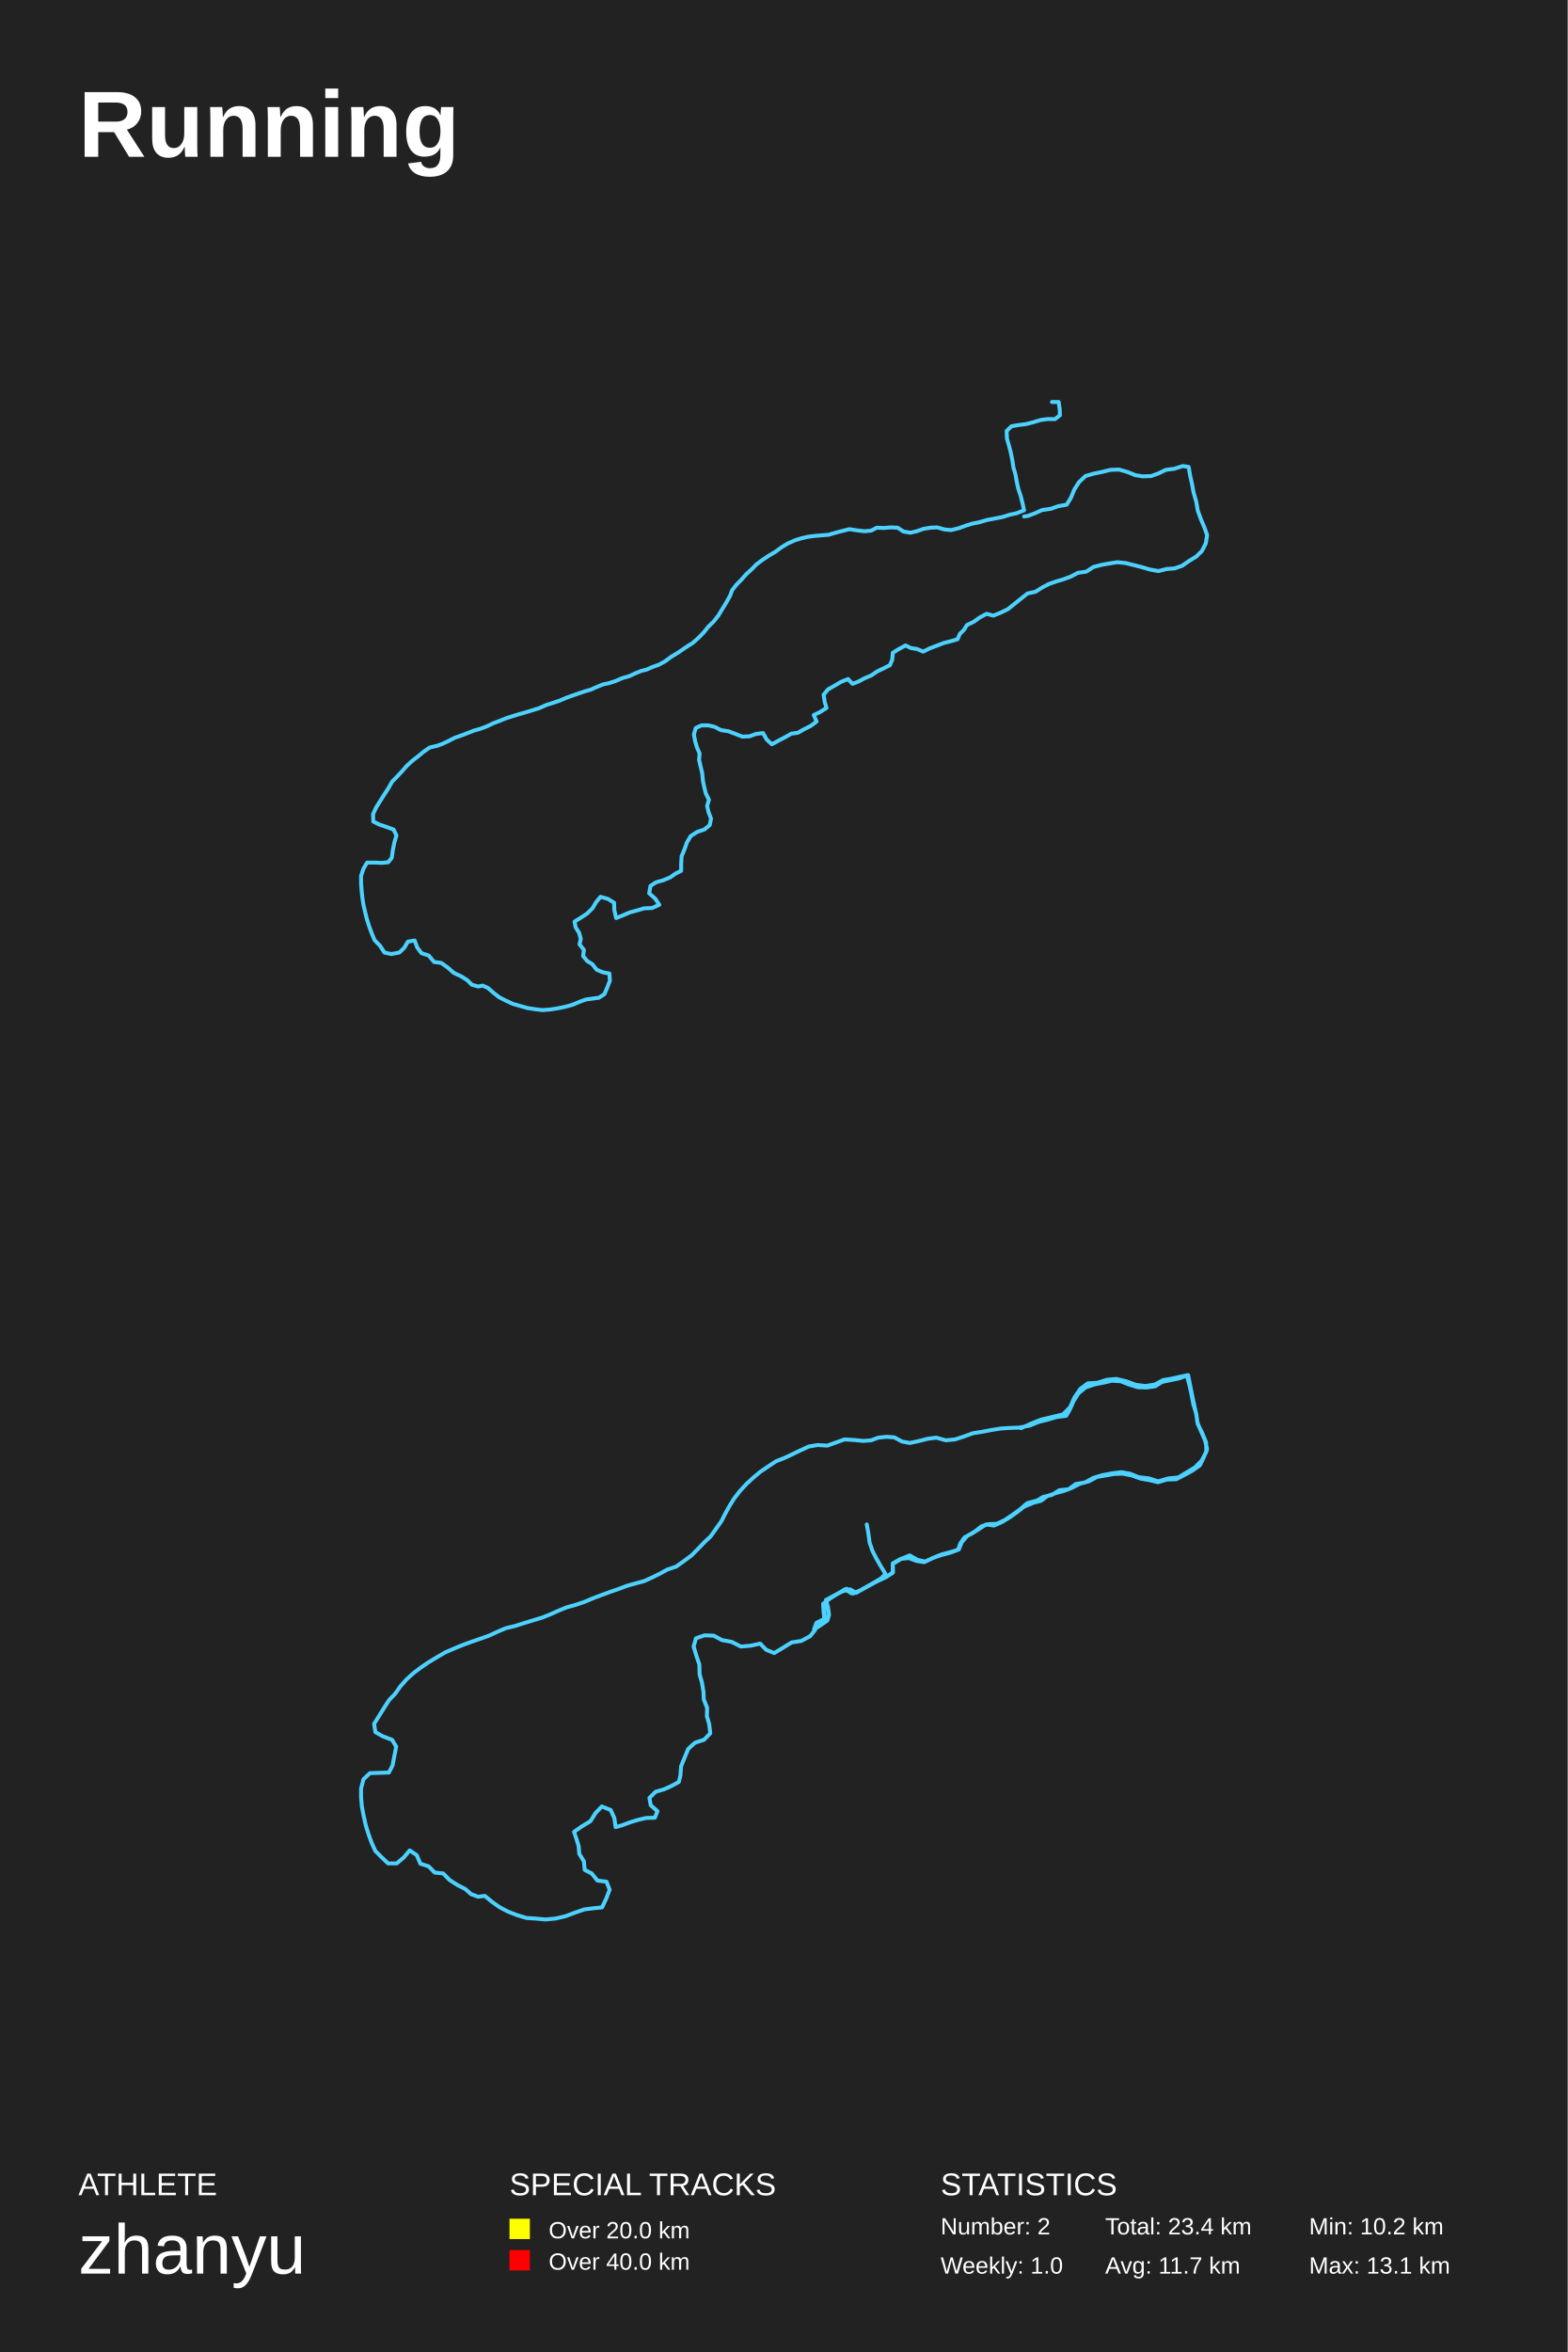
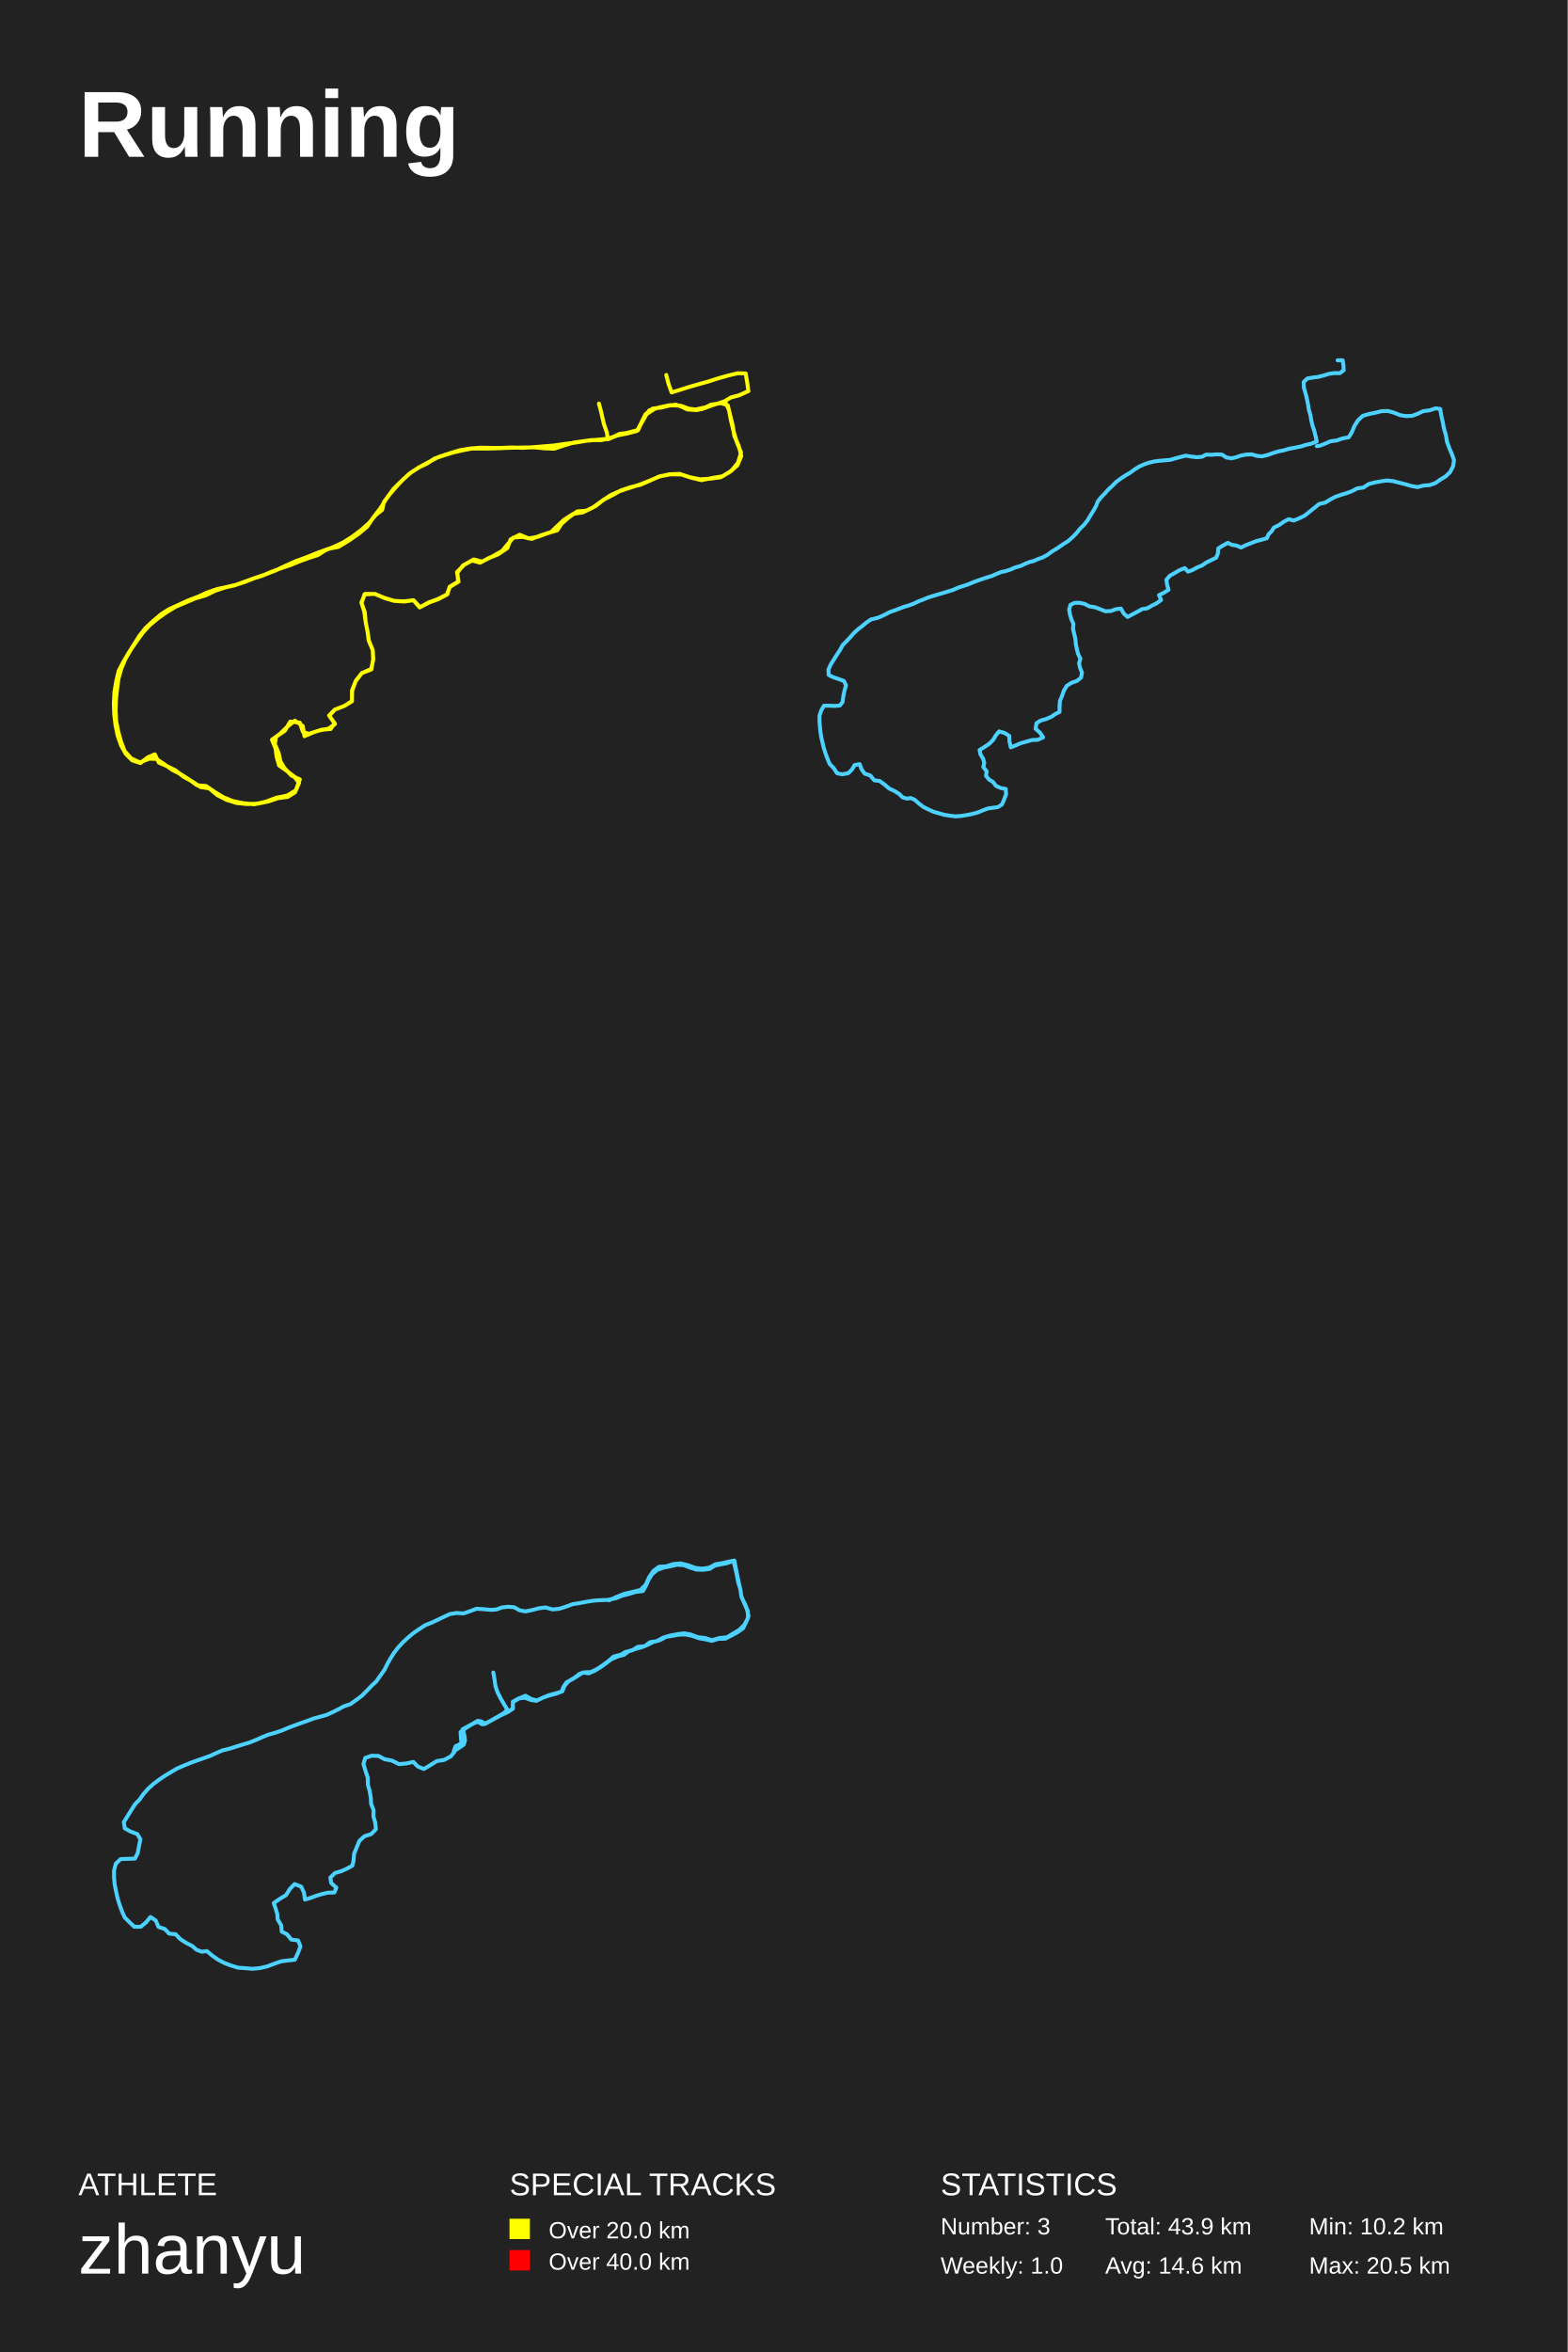
<svg xmlns="http://www.w3.org/2000/svg" baseProfile="full" height="300mm" version="1.1" viewBox="0,0,200,300" width="200mm">
  <defs />
  <rect fill="#222222" height="300" width="200" x="0" y="0" />
  <text fill="#FFFFFF" style="font-size:12px; font-family:Arial; font-weight:bold;" x="10" y="20">Running</text>
  <text fill="#FFFFFF" style="font-size:4px; font-family:Arial" x="10" y="280">ATHLETE</text>
  <text fill="#FFFFFF" style="font-size:9px; font-family:Arial" x="10" y="290">zhanyu</text>
  <text fill="#FFFFFF" style="font-size:4px; font-family:Arial" x="65" y="280">SPECIAL TRACKS</text>
  <rect fill="yellow" height="2.6" width="2.6" x="65" y="283" />
  <text fill="#FFFFFF" style="font-size:3px; font-family:Arial" x="70" y="285.5">Over 20.0 km</text>
  <rect fill="red" height="2.6" width="2.6" x="65" y="287" />
  <text fill="#FFFFFF" style="font-size:3px; font-family:Arial" x="70" y="289.5">Over 40.0 km</text>
  <text fill="#FFFFFF" style="font-size:4px; font-family:Arial" x="120" y="280">STATISTICS</text>
-   <text fill="#FFFFFF" style="font-size:3px; font-family:Arial" x="120" y="285">Number: 2</text>
+   <text fill="#FFFFFF" style="font-size:3px; font-family:Arial" x="120" y="285">Number: 3</text>
  <text fill="#FFFFFF" style="font-size:3px; font-family:Arial" x="120" y="290">Weekly: 1.0</text>
-   <text fill="#FFFFFF" style="font-size:3px; font-family:Arial" x="141" y="285">Total: 23.4 km</text>
-   <text fill="#FFFFFF" style="font-size:3px; font-family:Arial" x="141" y="290">Avg: 11.7 km</text>
+   <text fill="#FFFFFF" style="font-size:3px; font-family:Arial" x="141" y="285">Total: 43.9 km</text>
+   <text fill="#FFFFFF" style="font-size:3px; font-family:Arial" x="141" y="290">Avg: 14.6 km</text>
  <text fill="#FFFFFF" style="font-size:3px; font-family:Arial" x="167" y="285">Min: 10.2 km</text>
-   <text fill="#FFFFFF" style="font-size:3px; font-family:Arial" x="167" y="290">Max: 13.1 km</text>
-   <polyline fill="none" points="130.649,65.878 131.146,65.802 132.042,65.464 132.971,65.05 134.065,64.899 135.027,64.56 136.088,64.372 136.619,63.507 137.05,62.453 137.647,61.512 138.477,60.721 139.505,60.42 140.6,60.194 141.661,59.931 142.756,59.893 143.817,60.194 144.845,60.608 145.774,60.759 146.869,60.721 147.797,60.383 148.726,59.931 149.854,59.78 150.882,59.442 151.645,59.555 151.844,60.721 152.076,61.738 152.275,62.829 152.607,63.958 152.806,65.125 153.204,66.216 153.635,67.233 154.0,68.249 153.834,69.303 153.337,70.281 152.607,70.996 151.678,71.561 150.816,72.163 149.854,72.502 148.826,72.577 147.797,72.84 146.736,72.652 145.708,72.351 144.679,72.088 143.618,71.824 142.557,71.711 141.561,71.862 140.533,72.05 139.505,72.313 138.576,72.916 137.515,73.066 136.586,73.555 135.657,73.894 134.762,74.158 133.8,74.496 132.937,74.948 132.108,75.475 131.08,75.701 130.184,76.416 129.388,77.056 128.592,77.695 127.663,78.147 126.735,78.523 125.872,78.297 125.01,78.749 124.214,79.314 123.351,79.728 122.986,80.33 122.456,80.857 122.157,81.534 121.262,81.798 120.366,82.023 119.504,82.362 118.608,82.701 117.779,83.115 116.983,82.776 116.22,82.663 115.523,82.324 114.628,82.814 113.898,83.265 113.832,84.131 113.533,84.846 112.704,85.26 111.908,85.636 111.145,86.163 110.316,86.502 109.486,86.953 108.757,87.217 108.193,86.615 107.33,86.953 106.501,87.443 105.639,87.932 105.075,88.609 105.208,89.513 105.44,90.303 104.611,90.83 103.814,91.206 104.179,92.034 103.416,92.599 102.587,93.013 101.791,93.464 100.962,93.577 100.166,94.029 99.303,94.48 98.474,94.932 97.811,94.33 97.346,93.502 96.451,93.615 95.622,93.916 94.693,93.953 93.83,93.615 92.935,93.276 91.973,93.126 91.177,92.712 90.381,92.523 89.485,92.523 88.756,92.862 88.523,93.69 88.689,94.556 88.921,95.346 89.253,96.099 89.187,96.927 89.386,97.792 89.585,98.62 89.684,99.636 89.85,100.426 90.049,101.217 90.447,102.007 90.215,102.797 90.381,103.55 90.713,104.416 90.547,105.243 89.85,105.808 88.955,106.109 88.125,106.636 87.628,107.464 87.329,108.329 86.964,109.195 86.898,110.136 86.898,111.076 86.201,111.415 85.505,111.904 84.609,112.281 83.681,112.544 82.984,112.996 82.818,113.937 83.581,114.614 84.112,115.404 83.183,115.818 82.188,115.856 81.292,116.119 80.33,116.383 79.369,116.797 78.606,117.098 78.373,116.082 78.34,115.141 77.544,114.652 76.615,114.388 76.052,115.065 75.587,115.856 74.891,116.533 74.095,117.06 73.299,117.549 73.431,118.264 73.896,119.017 74.095,119.769 73.929,120.447 74.493,121.162 74.393,121.952 74.924,122.592 75.554,122.968 76.118,123.683 76.914,124.022 77.743,124.172 77.81,125.075 77.478,125.941 77.113,126.806 76.416,127.258 75.62,127.371 74.758,127.484 73.929,127.785 73.033,128.161 72.071,128.425 71.143,128.613 70.181,128.763 69.219,128.838 68.257,128.726 67.295,128.575 66.366,128.312 65.437,128.048 64.542,127.634 63.713,127.22 62.983,126.656 62.253,126.016 61.59,125.715 60.993,125.828 60.197,125.602 59.633,125.038 58.87,124.549 57.908,124.097 57.079,123.382 56.283,122.818 55.387,122.705 54.69,121.877 53.762,121.576 53.231,120.861 52.899,119.958 52.037,120.108 51.572,120.898 50.942,121.5 49.914,121.689 49.052,121.5 48.455,120.597 47.791,119.92 47.459,119.13 47.095,118.151 46.796,117.21 46.597,116.383 46.365,115.404 46.232,114.501 46.133,113.598 46.066,112.657 46.066,111.716 46.365,110.813 46.829,110.023 47.891,110.023 48.687,110.06 49.516,109.985 49.98,109.421 50.113,108.442 50.312,107.464 50.577,106.561 50.213,105.808 49.284,105.469 48.388,105.168 47.625,104.792 47.592,103.851 47.99,102.985 48.488,102.195 48.985,101.405 49.549,100.539 50.014,99.711 50.644,99.072 51.274,98.394 51.904,97.679 52.601,97.039 53.33,96.475 54.06,95.873 54.823,95.346 55.785,95.12 56.415,94.894 57.211,94.518 58.007,94.104 58.77,93.841 59.566,93.539 60.429,93.201 61.225,92.975 62.054,92.674 62.916,92.26 63.713,91.959 64.542,91.62 65.371,91.357 66.233,91.093 67.029,90.867 67.892,90.604 68.754,90.341 69.683,89.927 70.512,89.663 71.408,89.362 72.204,89.023 73.033,88.722 73.896,88.421 74.692,88.158 75.355,87.97 76.118,87.631 76.947,87.292 77.677,87.142 78.506,86.878 79.369,86.502 80.297,86.238 81.093,85.862 81.856,85.561 82.486,85.41 83.249,85.072 84.012,84.808 84.842,84.357 85.604,83.792 86.533,83.228 87.462,82.588 88.357,82.023 89.12,81.346 89.817,80.631 90.348,79.953 91.044,79.276 91.641,78.523 92.139,77.695 92.67,76.83 93.134,76.002 93.399,75.287 93.963,74.572 94.593,73.932 95.19,73.254 95.854,72.652 96.517,71.975 97.28,71.41 98.076,70.883 98.905,70.394 99.668,69.829 100.464,69.34 101.393,68.926 102.222,68.663 103.018,68.475 103.881,68.362 104.776,68.286 105.705,68.211 106.601,67.948 107.463,67.722 108.359,67.496 109.321,67.647 110.283,67.759 111.145,67.684 111.842,67.308 112.77,67.345 113.633,67.27 114.528,67.308 115.258,67.797 116.154,67.948 116.95,67.759 117.812,67.458 118.708,67.308 119.57,67.27 120.499,67.534 121.328,67.609 122.29,67.383 123.219,67.044 124.081,66.781 125.01,66.593 125.905,66.329 126.9,66.141 127.862,65.953 128.824,65.652 129.687,65.464 130.649,65.087 130.45,64.184 130.217,63.243 129.919,62.377 129.72,61.474 129.554,60.533 129.289,59.63 129.156,58.727 128.957,57.748 128.725,56.845 128.459,55.941 128.426,54.963 129.057,54.361 129.985,54.21 130.881,54.097 131.776,53.871 132.771,53.57 133.601,53.457 134.596,53.457 135.226,52.968 135.193,52.178 135.06,51.274 134.198,51.274" stroke="#4DD2FF" stroke-linecap="round" stroke-linejoin="round" stroke-width="0.5" />
-   <polyline fill="none" points="130.251,182.17 131.577,181.568 132.805,181.079 134.231,180.74 135.624,180.401 136.52,179.498 137.05,178.294 137.813,177.165 138.775,176.45 140.002,176.374 141.197,175.998 142.424,175.885 143.684,176.186 144.912,176.638 146.106,176.788 147.333,176.6 148.361,176.036 149.489,175.847 150.65,175.584 151.579,175.396 151.844,176.751 152.076,177.917 152.342,179.159 152.607,180.364 152.806,181.643 153.37,182.772 153.867,183.977 153.9,185.181 153.303,186.31 152.441,187.176 151.38,187.816 150.318,188.456 149.058,188.568 147.764,188.945 146.57,188.568 145.276,188.418 144.149,187.966 143.054,187.778 141.86,187.929 140.666,188.154 139.505,188.493 138.41,189.095 137.249,189.284 136.321,189.961 135.16,190.074 134.198,190.676 133.07,190.94 132.307,191.391 131.047,191.73 130.085,192.558 129.156,193.235 128.194,193.875 127.166,194.364 126.171,194.402 125.242,194.665 124.38,195.343 123.351,195.945 122.688,196.735 122.323,197.639 121.229,197.977 120.101,198.278 119.072,198.692 118.011,199.182 117.049,198.956 116.054,198.391 114.959,198.843 113.898,199.483 113.931,200.536 113.036,201.176 111.974,201.628 110.913,202.192 109.851,202.795 108.889,203.246 108.027,202.644 106.966,203.209 105.937,203.773 105.174,204.526 105.174,205.504 105.274,206.483 104.179,206.972 103.98,207.913 103.35,208.703 102.222,209.305 100.995,209.493 99.9,210.171 98.773,210.848 97.744,210.434 96.982,209.644 95.787,209.907 94.527,210.02 93.333,209.418 92.106,209.192 91.044,208.628 89.883,208.59 88.789,208.967 88.49,210.02 88.855,211.225 89.22,212.316 89.253,213.558 89.552,214.612 89.751,215.816 89.784,216.757 90.215,217.848 90.182,218.902 90.48,219.918 90.613,221.085 89.817,221.912 88.656,222.289 87.794,223.079 87.362,224.133 86.898,225.262 86.799,226.504 86.6,227.294 85.704,227.783 84.709,228.235 83.647,228.536 82.851,229.326 83.017,230.267 83.88,231.019 83.548,231.847 82.42,231.885 81.326,232.148 80.463,232.412 79.335,232.826 78.539,233.052 78.373,231.885 77.909,230.869 76.781,230.417 75.985,231.245 75.322,232.299 74.26,232.939 73.232,233.654 73.531,234.519 73.829,235.498 73.896,236.438 74.493,237.417 74.592,238.508 75.488,238.96 76.217,239.863 77.378,240.013 77.776,241.029 77.345,242.158 76.814,243.287 75.72,243.4 74.526,243.551 73.332,243.965 72.138,244.416 70.844,244.717 69.584,244.83 68.356,244.717 67.162,244.642 65.935,244.266 64.774,243.814 63.713,243.25 62.751,242.572 61.855,241.82 60.993,241.933 60.097,241.594 59.367,240.954 58.339,240.427 57.344,239.788 56.548,238.96 55.453,238.847 54.69,238.057 53.629,237.718 53.165,236.627 52.269,236.024 51.506,236.928 50.611,237.68 49.516,237.68 48.72,236.928 47.891,236.1 47.426,235.084 47.028,233.992 46.663,232.826 46.398,231.622 46.166,230.417 46.066,229.251 46.066,228.122 46.365,226.955 47.194,226.165 48.421,226.127 49.615,226.09 50.08,225.186 50.312,223.982 50.544,222.778 50.014,221.912 48.819,221.461 47.891,220.934 47.725,219.88 48.388,218.827 49.018,217.81 49.649,216.832 50.412,216.042 51.075,215.101 51.838,214.235 52.7,213.445 53.695,212.692 54.69,212.015 55.752,211.375 56.78,210.773 57.908,210.284 59.002,209.832 60.13,209.418 61.225,209.042 62.386,208.628 63.447,208.139 64.509,207.687 65.736,207.386 66.797,207.047 68.025,206.671 69.152,206.332 70.28,205.881 71.375,205.391 72.303,205.015 73.398,204.714 74.625,204.3 75.687,203.848 76.781,203.434 77.81,203.058 78.904,202.682 79.999,202.268 81.093,201.967 82.188,201.666 83.183,201.214 84.178,200.725 85.14,200.198 86.268,199.821 87.263,199.106 88.225,198.391 89.12,197.488 89.916,196.66 90.646,195.983 91.343,195.004 92.039,194.026 92.57,192.972 93.101,192.031 93.665,191.128 94.394,190.187 95.224,189.284 96.086,188.493 96.982,187.74 97.977,187.063 99.005,186.386 100.066,185.972 101.028,185.52 102.123,184.993 103.184,184.504 104.312,184.316 105.539,184.391 106.601,184.014 107.729,183.6 108.989,183.676 110.15,183.789 111.145,183.713 112.041,183.375 113.102,183.262 114.097,183.337 115.059,183.864 116.054,184.052 117.149,183.826 118.31,183.525 119.437,183.375 120.665,183.713 121.826,183.6 122.986,183.224 124.114,182.81 125.308,182.622 126.502,182.396 127.697,182.208 128.891,182.133 130.018,182.095 131.378,181.832 132.473,181.38 133.667,181.079 134.795,180.74 136.022,180.59 136.486,179.799 136.984,178.67 137.581,177.729 138.477,176.976 139.571,176.6 140.699,176.374 141.86,176.111 142.988,176.186 144.049,176.6 145.144,176.939 146.271,176.976 147.366,176.826 148.262,176.261 149.356,176.036 150.451,175.81 151.413,175.433 151.744,176.675 152.01,177.88 152.242,179.122 152.607,180.288 152.773,181.493 153.237,182.584 153.735,183.713 154.0,184.842 153.569,185.896 153.071,186.912 152.109,187.59 151.147,188.117 150.053,188.681 148.859,188.719 147.731,189.058 146.636,188.794 145.542,188.606 144.381,188.192 143.22,187.966 142.158,188.004 141.097,188.192 139.969,188.38 138.908,188.945 137.78,189.246 136.752,189.773 135.79,190.149 134.695,190.45 133.601,190.827 132.805,191.429 131.909,191.655 130.649,192.181 129.72,192.897 128.824,193.536 127.829,194.139 126.801,194.59 125.806,194.44 124.943,195.004 124.048,195.569 123.053,196.096 122.522,196.848 122.224,197.676 121.229,198.053 120.068,198.354 119.006,198.73 117.912,199.257 116.95,199.106 115.955,198.73 114.893,198.843 113.898,199.407 113.898,200.612 112.87,201.252 111.808,201.741 110.714,202.343 109.686,202.907 108.657,203.246 107.795,202.719 106.866,203.284 105.904,203.886 105.009,204.563 105.075,205.617 105.174,206.483 104.146,207.01 103.848,207.838 104.611,207.348 105.539,206.709 105.771,205.993 105.639,205.053 105.373,204.074 106.435,203.51 107.463,202.983 108.458,202.719 109.221,203.171 110.283,202.569 111.377,201.929 112.405,201.327 112.969,200.762 112.372,199.784 111.808,198.805 111.311,197.827 110.946,196.773 110.78,195.569 110.581,194.44" stroke="#4DD2FF" stroke-linecap="round" stroke-linejoin="round" stroke-width="0.5" />
+   <text fill="#FFFFFF" style="font-size:3px; font-family:Arial" x="167" y="290">Max: 20.5 km</text>
+   <polyline fill="none" points="76.409,51.475 76.704,52.589 77.023,54.009 77.44,55.234 77.538,56.041 78.765,55.54 80.041,55.289 81.292,54.955 81.881,53.897 82.495,52.811 83.599,52.087 84.875,51.809 86.225,51.614 87.525,52.087 88.752,52.227 90.028,51.948 91.206,51.586 92.482,51.169 92.997,52.282 93.243,53.591 93.586,55.011 94.003,56.403 94.543,57.712 94.15,59.02 93.341,60.023 92.187,60.746 90.862,60.969 89.488,61.248 88.212,60.941 86.912,60.524 85.587,60.496 84.188,60.746 82.912,61.303 81.636,61.804 80.336,62.222 79.06,62.64 77.882,63.169 76.728,63.948 75.6,64.756 74.324,65.368 73.146,65.535 71.968,66.287 71.011,67.178 70.299,67.874 69.048,68.264 67.846,68.737 66.643,68.486 65.49,68.57 64.803,69.377 64.067,70.268 62.791,70.992 61.49,71.633 60.435,71.354 59.208,72.05 58.3,72.969 58.497,74.194 57.392,74.862 57,75.837 55.847,76.421 54.693,76.839 53.54,77.479 52.755,76.56 51.552,76.7 50.301,76.644 49.025,76.254 47.798,75.753 46.498,75.809 46.13,76.922 46.547,78.119 46.645,79.317 46.89,80.542 47.062,81.711 47.553,82.936 47.626,84.105 47.356,85.33 46.154,85.859 45.369,86.889 44.927,88.114 44.903,89.45 43.946,90.035 42.719,90.508 42.007,91.288 42.743,92.346 41.934,92.93 40.707,93.181 39.406,93.598 38.645,93.348 38.253,92.179 37.026,92.039 36.339,93.209 35.21,93.988 35.063,94.907 35.554,96.076 35.774,97.106 36.265,97.941 37.173,98.916 38.253,99.417 37.738,100.809 36.633,101.477 35.235,101.755 33.91,102.256 32.437,102.59 31.063,102.451 29.689,102.173 28.462,101.672 27.333,100.976 26.278,100.252 25.15,100.168 24.143,99.444 23.015,98.721 22.009,98.22 20.978,97.496 19.947,96.8 19.04,96.772 17.837,97.245 16.708,96.716 15.899,95.798 15.432,94.573 15.089,93.32 14.819,91.984 14.745,90.564 14.794,89.2 14.942,87.863 15.113,86.555 15.482,85.274 15.997,84.049 16.733,82.797 17.518,81.655 18.279,80.625 19.138,79.706 20.144,78.871 21.248,78.092 22.401,77.396 23.653,76.867 24.88,76.338 26.229,75.948 27.432,75.363 28.683,74.946 29.91,74.667 31.137,74.222 32.437,73.748 33.836,73.275 35.136,72.774 36.363,72.189 37.738,71.577 39.185,71.048 40.559,70.491 41.934,69.99 43.16,69.767 44.485,68.96 45.737,68.097 46.841,67.178 47.626,66.009 48.559,64.784 49.344,63.531 50.203,62.361 51.209,61.359 52.264,60.385 53.417,59.633 54.595,58.992 55.92,58.296 57.27,57.851 58.619,57.433 59.969,57.211 61.343,57.099 62.742,57.127 63.993,57.127 65.318,57.071 66.692,57.127 67.968,57.043 69.342,56.932 70.668,56.821 72.017,56.626 73.391,56.459 74.716,56.236 76.14,56.097 77.587,55.958 78.912,55.456 80.139,55.178 81.415,54.844 81.98,53.563 82.838,52.338 84.188,51.948 85.488,51.67 86.863,51.753 88.139,52.227 89.513,52.199 90.715,51.614 91.991,51.419 92.85,51.698 93.169,53.034 93.488,54.315 93.684,55.623 94.249,56.876 94.568,58.157 94.077,59.354 93.071,60.217 91.917,60.886 90.617,61.053 89.316,61.136 87.967,60.858 86.691,60.44 85.39,60.496 84.041,60.802 82.863,61.331 81.71,61.832 80.458,62.139 79.207,62.556 78.225,63.113 77.023,63.726 75.968,64.561 74.765,65.145 73.637,65.229 72.557,66.009 71.649,66.788 71.085,67.651 69.907,67.985 68.655,68.459 67.453,68.681 66.3,68.208 65.146,68.793 64.729,69.906 63.527,70.714 62.349,71.187 61.245,71.772 60.239,71.493 59.086,72.106 58.349,73.025 58.448,74.194 57.368,74.834 57.073,75.809 55.871,76.449 54.767,76.839 53.589,77.451 52.755,76.56 51.552,76.727 50.276,76.644 49.05,76.282 47.847,75.753 46.571,75.753 46.105,76.839 46.473,78.036 46.645,79.289 46.89,80.569 47.037,81.711 47.553,82.908 47.602,84.105 47.381,85.386 46.154,85.859 45.393,86.833 44.903,88.086 44.903,89.422 43.946,90.035 42.719,90.508 41.983,91.26 42.694,92.262 42.179,92.986 41.05,93.069 39.921,93.431 38.842,93.905 38.621,92.596 37.615,91.928 36.731,92.624 35.725,93.598 34.695,94.35 35.161,95.491 35.284,96.494 35.603,97.635 36.511,98.275 37.541,99.055 38.155,99.862 37.639,101.059 36.707,101.644 35.455,101.811 34.229,102.228 32.879,102.507 31.505,102.562 30.18,102.423 28.928,102.033 27.726,101.421 26.695,100.558 25.591,100.391 24.536,99.695 23.383,99.055 22.377,98.247 21.346,97.746 20.266,97.273 19.751,96.215 18.843,96.605 17.911,97.329 16.88,96.995 16.046,96.159 15.457,95.102 15.015,93.849 14.745,92.54 14.574,91.148 14.525,89.757 14.598,88.281 14.819,86.945 15.138,85.581 15.727,84.439 16.414,83.27 17.126,82.156 17.788,81.098 18.549,80.124 19.506,79.233 20.561,78.342 21.567,77.702 22.794,77.145 23.996,76.588 25.248,76.115 26.401,75.586 27.677,75.14 28.855,74.89 30.033,74.612 31.259,74.222 32.364,73.776 33.443,73.442 34.548,72.969 35.725,72.523 36.977,72.106 38.204,71.605 39.431,71.159 40.559,70.797 41.467,70.213 42.596,69.739 43.798,69.183 44.976,68.431 46.056,67.623 47.062,66.732 47.921,65.702 48.755,65.034 48.976,64.032 49.737,63.03 50.522,62.111 51.381,61.192 52.387,60.301 53.466,59.605 54.522,59.104 55.429,58.491 56.583,58.101 57.834,57.712 59.037,57.433 60.239,57.211 61.269,57.211 62.398,57.211 63.527,57.183 64.729,57.127 65.858,57.099 67.036,57.071 68.238,57.071 69.441,57.183 70.692,57.238 71.944,56.821 73.146,56.459 74.275,56.292 75.502,56.125 76.655,56.152 77.931,55.874 79.035,55.345 80.188,55.206 81.317,54.872 81.832,53.897 82.348,52.839 83.256,52.115 84.409,51.976 85.513,51.698 86.642,51.726 87.697,52.227 88.899,52.31 89.979,52.032 91.083,51.614 92.212,51.308 93.243,50.695 94.298,50.417 95.475,49.888 95.328,48.802 95.132,47.633 94.126,47.605 92.85,47.911 91.574,48.273 90.372,48.663 89.169,48.997 87.991,49.331 86.764,49.721 85.685,50.055 85.292,48.969 84.998,47.827" stroke="yellow" stroke-linecap="round" stroke-linejoin="round" stroke-width="0.5" />
+   <polyline fill="none" points="167.986,56.908 168.36,56.852 169.031,56.598 169.728,56.287 170.549,56.174 171.27,55.92 172.066,55.779 172.464,55.13 172.788,54.34 173.236,53.634 173.857,53.041 174.629,52.815 175.45,52.646 176.246,52.448 177.067,52.42 177.863,52.646 178.634,52.956 179.33,53.069 180.151,53.041 180.848,52.787 181.545,52.448 182.39,52.335 183.162,52.081 183.734,52.166 183.883,53.041 184.057,53.803 184.206,54.622 184.455,55.469 184.604,56.344 184.903,57.162 185.226,57.924 185.5,58.687 185.376,59.477 185.002,60.211 184.455,60.747 183.759,61.171 183.112,61.622 182.39,61.876 181.619,61.933 180.848,62.13 180.052,61.989 179.281,61.763 178.51,61.566 177.713,61.368 176.917,61.283 176.171,61.396 175.4,61.537 174.629,61.735 173.932,62.187 173.136,62.3 172.439,62.667 171.743,62.921 171.071,63.118 170.35,63.372 169.703,63.711 169.081,64.106 168.31,64.275 167.638,64.812 167.041,65.292 166.444,65.771 165.748,66.11 165.051,66.392 164.404,66.223 163.757,66.562 163.16,66.985 162.514,67.296 162.24,67.747 161.842,68.142 161.618,68.651 160.946,68.848 160.275,69.018 159.628,69.272 158.956,69.526 158.334,69.836 157.737,69.582 157.165,69.497 156.643,69.243 155.971,69.61 155.424,69.949 155.374,70.598 155.15,71.134 154.528,71.445 153.931,71.727 153.359,72.122 152.737,72.376 152.115,72.715 151.568,72.913 151.145,72.461 150.498,72.715 149.876,73.082 149.229,73.449 148.806,73.957 148.906,74.634 149.08,75.227 148.458,75.622 147.861,75.905 148.135,76.526 147.562,76.949 146.94,77.259 146.343,77.598 145.721,77.683 145.124,78.022 144.478,78.36 143.856,78.699 143.358,78.247 143.01,77.626 142.338,77.711 141.716,77.937 141.02,77.965 140.373,77.711 139.701,77.457 138.98,77.344 138.383,77.034 137.786,76.893 137.114,76.893 136.567,77.147 136.393,77.768 136.517,78.417 136.691,79.009 136.94,79.574 136.89,80.195 137.039,80.844 137.189,81.465 137.263,82.227 137.388,82.82 137.537,83.413 137.835,84.005 137.661,84.598 137.786,85.162 138.034,85.812 137.91,86.433 137.388,86.856 136.716,87.082 136.094,87.477 135.721,88.098 135.497,88.747 135.223,89.396 135.174,90.102 135.174,90.807 134.651,91.061 134.129,91.428 133.457,91.711 132.76,91.908 132.238,92.247 132.114,92.952 132.686,93.46 133.084,94.053 132.387,94.364 131.641,94.392 130.969,94.589 130.248,94.787 129.526,95.097 128.954,95.323 128.78,94.561 128.755,93.856 128.158,93.489 127.462,93.291 127.039,93.799 126.69,94.392 126.168,94.9 125.571,95.295 124.974,95.662 125.073,96.198 125.422,96.763 125.571,97.327 125.447,97.835 125.869,98.371 125.795,98.964 126.193,99.444 126.666,99.726 127.088,100.262 127.686,100.516 128.307,100.629 128.357,101.307 128.108,101.956 127.835,102.605 127.312,102.944 126.715,103.028 126.068,103.113 125.447,103.339 124.775,103.621 124.053,103.818 123.357,103.96 122.635,104.072 121.914,104.129 121.193,104.044 120.471,103.931 119.775,103.734 119.078,103.536 118.406,103.226 117.784,102.915 117.237,102.492 116.69,102.012 116.192,101.786 115.744,101.871 115.147,101.702 114.725,101.278 114.152,100.911 113.431,100.573 112.809,100.037 112.212,99.613 111.54,99.528 111.018,98.908 110.321,98.682 109.923,98.146 109.674,97.468 109.028,97.581 108.679,98.174 108.207,98.625 107.436,98.766 106.789,98.625 106.341,97.948 105.843,97.44 105.595,96.847 105.321,96.113 105.097,95.408 104.948,94.787 104.774,94.053 104.674,93.376 104.6,92.698 104.55,91.993 104.55,91.287 104.774,90.61 105.122,90.017 105.918,90.017 106.515,90.045 107.137,89.989 107.485,89.565 107.585,88.832 107.734,88.098 107.933,87.42 107.659,86.856 106.963,86.602 106.291,86.376 105.719,86.094 105.694,85.388 105.993,84.739 106.366,84.146 106.739,83.554 107.162,82.904 107.51,82.284 107.983,81.804 108.455,81.296 108.928,80.759 109.451,80.28 109.998,79.856 110.545,79.405 111.117,79.009 111.839,78.84 112.311,78.671 112.908,78.388 113.506,78.078 114.078,77.88 114.675,77.655 115.322,77.401 115.919,77.231 116.541,77.005 117.187,76.695 117.784,76.469 118.406,76.215 119.028,76.018 119.675,75.82 120.272,75.651 120.919,75.453 121.566,75.255 122.262,74.945 122.884,74.747 123.556,74.522 124.153,74.268 124.775,74.042 125.422,73.816 126.019,73.618 126.516,73.477 127.088,73.223 127.71,72.969 128.258,72.856 128.88,72.659 129.526,72.376 130.223,72.179 130.82,71.897 131.392,71.671 131.865,71.558 132.437,71.304 133.009,71.106 133.631,70.768 134.203,70.344 134.9,69.921 135.596,69.441 136.268,69.018 136.84,68.509 137.363,67.973 137.761,67.465 138.283,66.957 138.731,66.392 139.104,65.771 139.502,65.122 139.85,64.501 140.049,63.965 140.472,63.429 140.945,62.949 141.393,62.441 141.89,61.989 142.388,61.481 142.96,61.058 143.557,60.662 144.179,60.295 144.751,59.872 145.348,59.505 146.045,59.195 146.667,58.997 147.264,58.856 147.911,58.771 148.582,58.715 149.279,58.658 149.951,58.461 150.597,58.291 151.269,58.122 151.99,58.235 152.712,58.32 153.359,58.263 153.881,57.981 154.578,58.009 155.225,57.953 155.896,57.981 156.443,58.348 157.115,58.461 157.712,58.32 158.359,58.094 159.031,57.981 159.678,57.953 160.374,58.15 160.996,58.207 161.717,58.037 162.414,57.783 163.061,57.586 163.757,57.445 164.429,57.247 165.175,57.106 165.897,56.965 166.618,56.739 167.265,56.598 167.986,56.315 167.837,55.638 167.663,54.932 167.439,54.283 167.29,53.606 167.166,52.9 166.967,52.222 166.867,51.545 166.718,50.811 166.544,50.134 166.345,49.456 166.32,48.722 166.792,48.271 167.489,48.158 168.161,48.073 168.832,47.904 169.579,47.678 170.201,47.593 170.947,47.593 171.42,47.226 171.395,46.633 171.295,45.956 170.648,45.956" stroke="#4DD2FF" stroke-linecap="round" stroke-linejoin="round" stroke-width="0.5" />
+   <polyline fill="none" points="77.688,204.128 78.683,203.676 79.604,203.309 80.673,203.055 81.718,202.801 82.39,202.124 82.788,201.22 83.36,200.373 84.081,199.837 85.002,199.781 85.897,199.498 86.818,199.414 87.763,199.64 88.684,199.978 89.579,200.091 90.5,199.95 91.271,199.527 92.117,199.386 92.987,199.188 93.684,199.047 93.883,200.063 94.057,200.938 94.256,201.87 94.455,202.773 94.604,203.733 95.027,204.579 95.4,205.483 95.425,206.386 94.978,207.233 94.331,207.882 93.535,208.362 92.739,208.842 91.793,208.926 90.823,209.209 89.928,208.926 88.957,208.813 88.111,208.475 87.291,208.334 86.395,208.446 85.499,208.616 84.629,208.87 83.808,209.322 82.937,209.463 82.24,209.971 81.37,210.055 80.648,210.507 79.803,210.705 79.23,211.043 78.285,211.297 77.564,211.918 76.867,212.426 76.146,212.906 75.374,213.273 74.628,213.301 73.932,213.499 73.285,214.007 72.514,214.459 72.016,215.052 71.742,215.729 70.921,215.983 70.076,216.209 69.304,216.519 68.508,216.886 67.787,216.717 67.041,216.293 66.22,216.632 65.424,217.112 65.448,217.902 64.777,218.382 63.981,218.721 63.185,219.144 62.389,219.596 61.667,219.935 61.02,219.483 60.224,219.906 59.453,220.33 58.881,220.894 58.881,221.628 58.955,222.362 58.135,222.729 57.985,223.435 57.513,224.027 56.667,224.479 55.746,224.62 54.925,225.128 54.08,225.636 53.308,225.326 52.736,224.733 51.841,224.931 50.895,225.015 50,224.564 49.079,224.394 48.283,223.971 47.412,223.943 46.592,224.225 46.368,225.015 46.641,225.918 46.915,226.737 46.94,227.668 47.164,228.459 47.313,229.362 47.338,230.068 47.661,230.886 47.636,231.676 47.86,232.438 47.96,233.313 47.363,233.934 46.492,234.217 45.845,234.809 45.522,235.6 45.174,236.446 45.099,237.378 44.95,237.97 44.278,238.337 43.532,238.676 42.736,238.902 42.139,239.495 42.263,240.2 42.91,240.765 42.661,241.386 41.815,241.414 40.994,241.611 40.347,241.809 39.502,242.119 38.904,242.289 38.78,241.414 38.432,240.652 37.586,240.313 36.989,240.934 36.491,241.724 35.695,242.204 34.924,242.74 35.148,243.389 35.372,244.123 35.422,244.829 35.869,245.563 35.944,246.381 36.616,246.72 37.163,247.397 38.034,247.51 38.332,248.272 38.009,249.119 37.611,249.965 36.79,250.05 35.894,250.163 34.999,250.473 34.103,250.812 33.133,251.038 32.188,251.123 31.267,251.038 30.372,250.981 29.451,250.699 28.58,250.361 27.784,249.937 27.063,249.429 26.391,248.865 25.744,248.949 25.073,248.695 24.525,248.216 23.754,247.82 23.008,247.341 22.411,246.72 21.59,246.635 21.018,246.042 20.222,245.788 19.873,244.97 19.202,244.518 18.63,245.196 17.958,245.76 17.137,245.76 16.54,245.196 15.918,244.575 15.57,243.813 15.271,242.994 14.998,242.119 14.799,241.216 14.624,240.313 14.55,239.438 14.55,238.591 14.774,237.716 15.396,237.124 16.316,237.095 17.212,237.067 17.56,236.39 17.734,235.487 17.908,234.583 17.51,233.934 16.615,233.596 15.918,233.2 15.794,232.41 16.291,231.62 16.764,230.858 17.236,230.124 17.809,229.531 18.306,228.826 18.878,228.176 19.525,227.584 20.271,227.019 21.018,226.511 21.814,226.031 22.585,225.58 23.431,225.213 24.252,224.874 25.098,224.564 25.919,224.281 26.789,223.971 27.585,223.604 28.381,223.265 29.302,223.039 30.098,222.785 31.018,222.503 31.864,222.249 32.71,221.91 33.531,221.544 34.228,221.261 35.049,221.035 35.969,220.725 36.765,220.386 37.586,220.076 38.357,219.794 39.178,219.511 39.999,219.201 40.82,218.975 41.641,218.749 42.387,218.41 43.134,218.043 43.855,217.648 44.701,217.366 45.447,216.83 46.169,216.293 46.84,215.616 47.437,214.995 47.985,214.487 48.507,213.753 49.029,213.019 49.428,212.229 49.826,211.523 50.248,210.846 50.796,210.14 51.418,209.463 52.064,208.87 52.736,208.305 53.482,207.797 54.254,207.289 55.05,206.979 55.771,206.64 56.592,206.245 57.388,205.878 58.234,205.737 59.154,205.793 59.951,205.511 60.796,205.2 61.742,205.257 62.612,205.342 63.359,205.285 64.03,205.031 64.826,204.946 65.573,205.003 66.294,205.398 67.041,205.539 67.861,205.37 68.732,205.144 69.578,205.031 70.498,205.285 71.369,205.2 72.24,204.918 73.086,204.608 73.981,204.466 74.877,204.297 75.772,204.156 76.668,204.1 77.514,204.071 78.534,203.874 79.355,203.535 80.25,203.309 81.096,203.055 82.017,202.942 82.365,202.349 82.738,201.503 83.186,200.797 83.857,200.232 84.678,199.95 85.524,199.781 86.395,199.583 87.241,199.64 88.037,199.95 88.858,200.204 89.704,200.232 90.525,200.119 91.196,199.696 92.017,199.527 92.838,199.357 93.56,199.075 93.808,200.007 94.007,200.91 94.182,201.841 94.455,202.716 94.58,203.62 94.928,204.438 95.301,205.285 95.5,206.132 95.177,206.922 94.803,207.684 94.082,208.192 93.361,208.588 92.54,209.011 91.644,209.039 90.798,209.293 89.977,209.096 89.156,208.955 88.286,208.644 87.415,208.475 86.619,208.503 85.823,208.644 84.977,208.785 84.181,209.209 83.335,209.434 82.564,209.83 81.842,210.112 81.021,210.338 80.201,210.62 79.604,211.072 78.932,211.241 77.986,211.636 77.29,212.172 76.618,212.652 75.872,213.104 75.101,213.443 74.354,213.33 73.708,213.753 73.036,214.176 72.29,214.572 71.892,215.136 71.668,215.757 70.921,216.039 70.051,216.265 69.255,216.548 68.434,216.943 67.712,216.83 66.966,216.548 66.17,216.632 65.424,217.056 65.424,217.959 64.652,218.439 63.856,218.806 63.035,219.257 62.264,219.681 61.493,219.935 60.846,219.539 60.15,219.963 59.428,220.414 58.756,220.923 58.806,221.713 58.881,222.362 58.11,222.757 57.886,223.378 58.458,223.011 59.154,222.531 59.329,221.995 59.229,221.289 59.03,220.556 59.826,220.132 60.597,219.737 61.344,219.539 61.916,219.878 62.712,219.427 63.533,218.947 64.304,218.495 64.727,218.072 64.279,217.338 63.856,216.604 63.483,215.87 63.209,215.08 63.085,214.176 62.936,213.33" stroke="#4DD2FF" stroke-linecap="round" stroke-linejoin="round" stroke-width="0.5" />
</svg>
